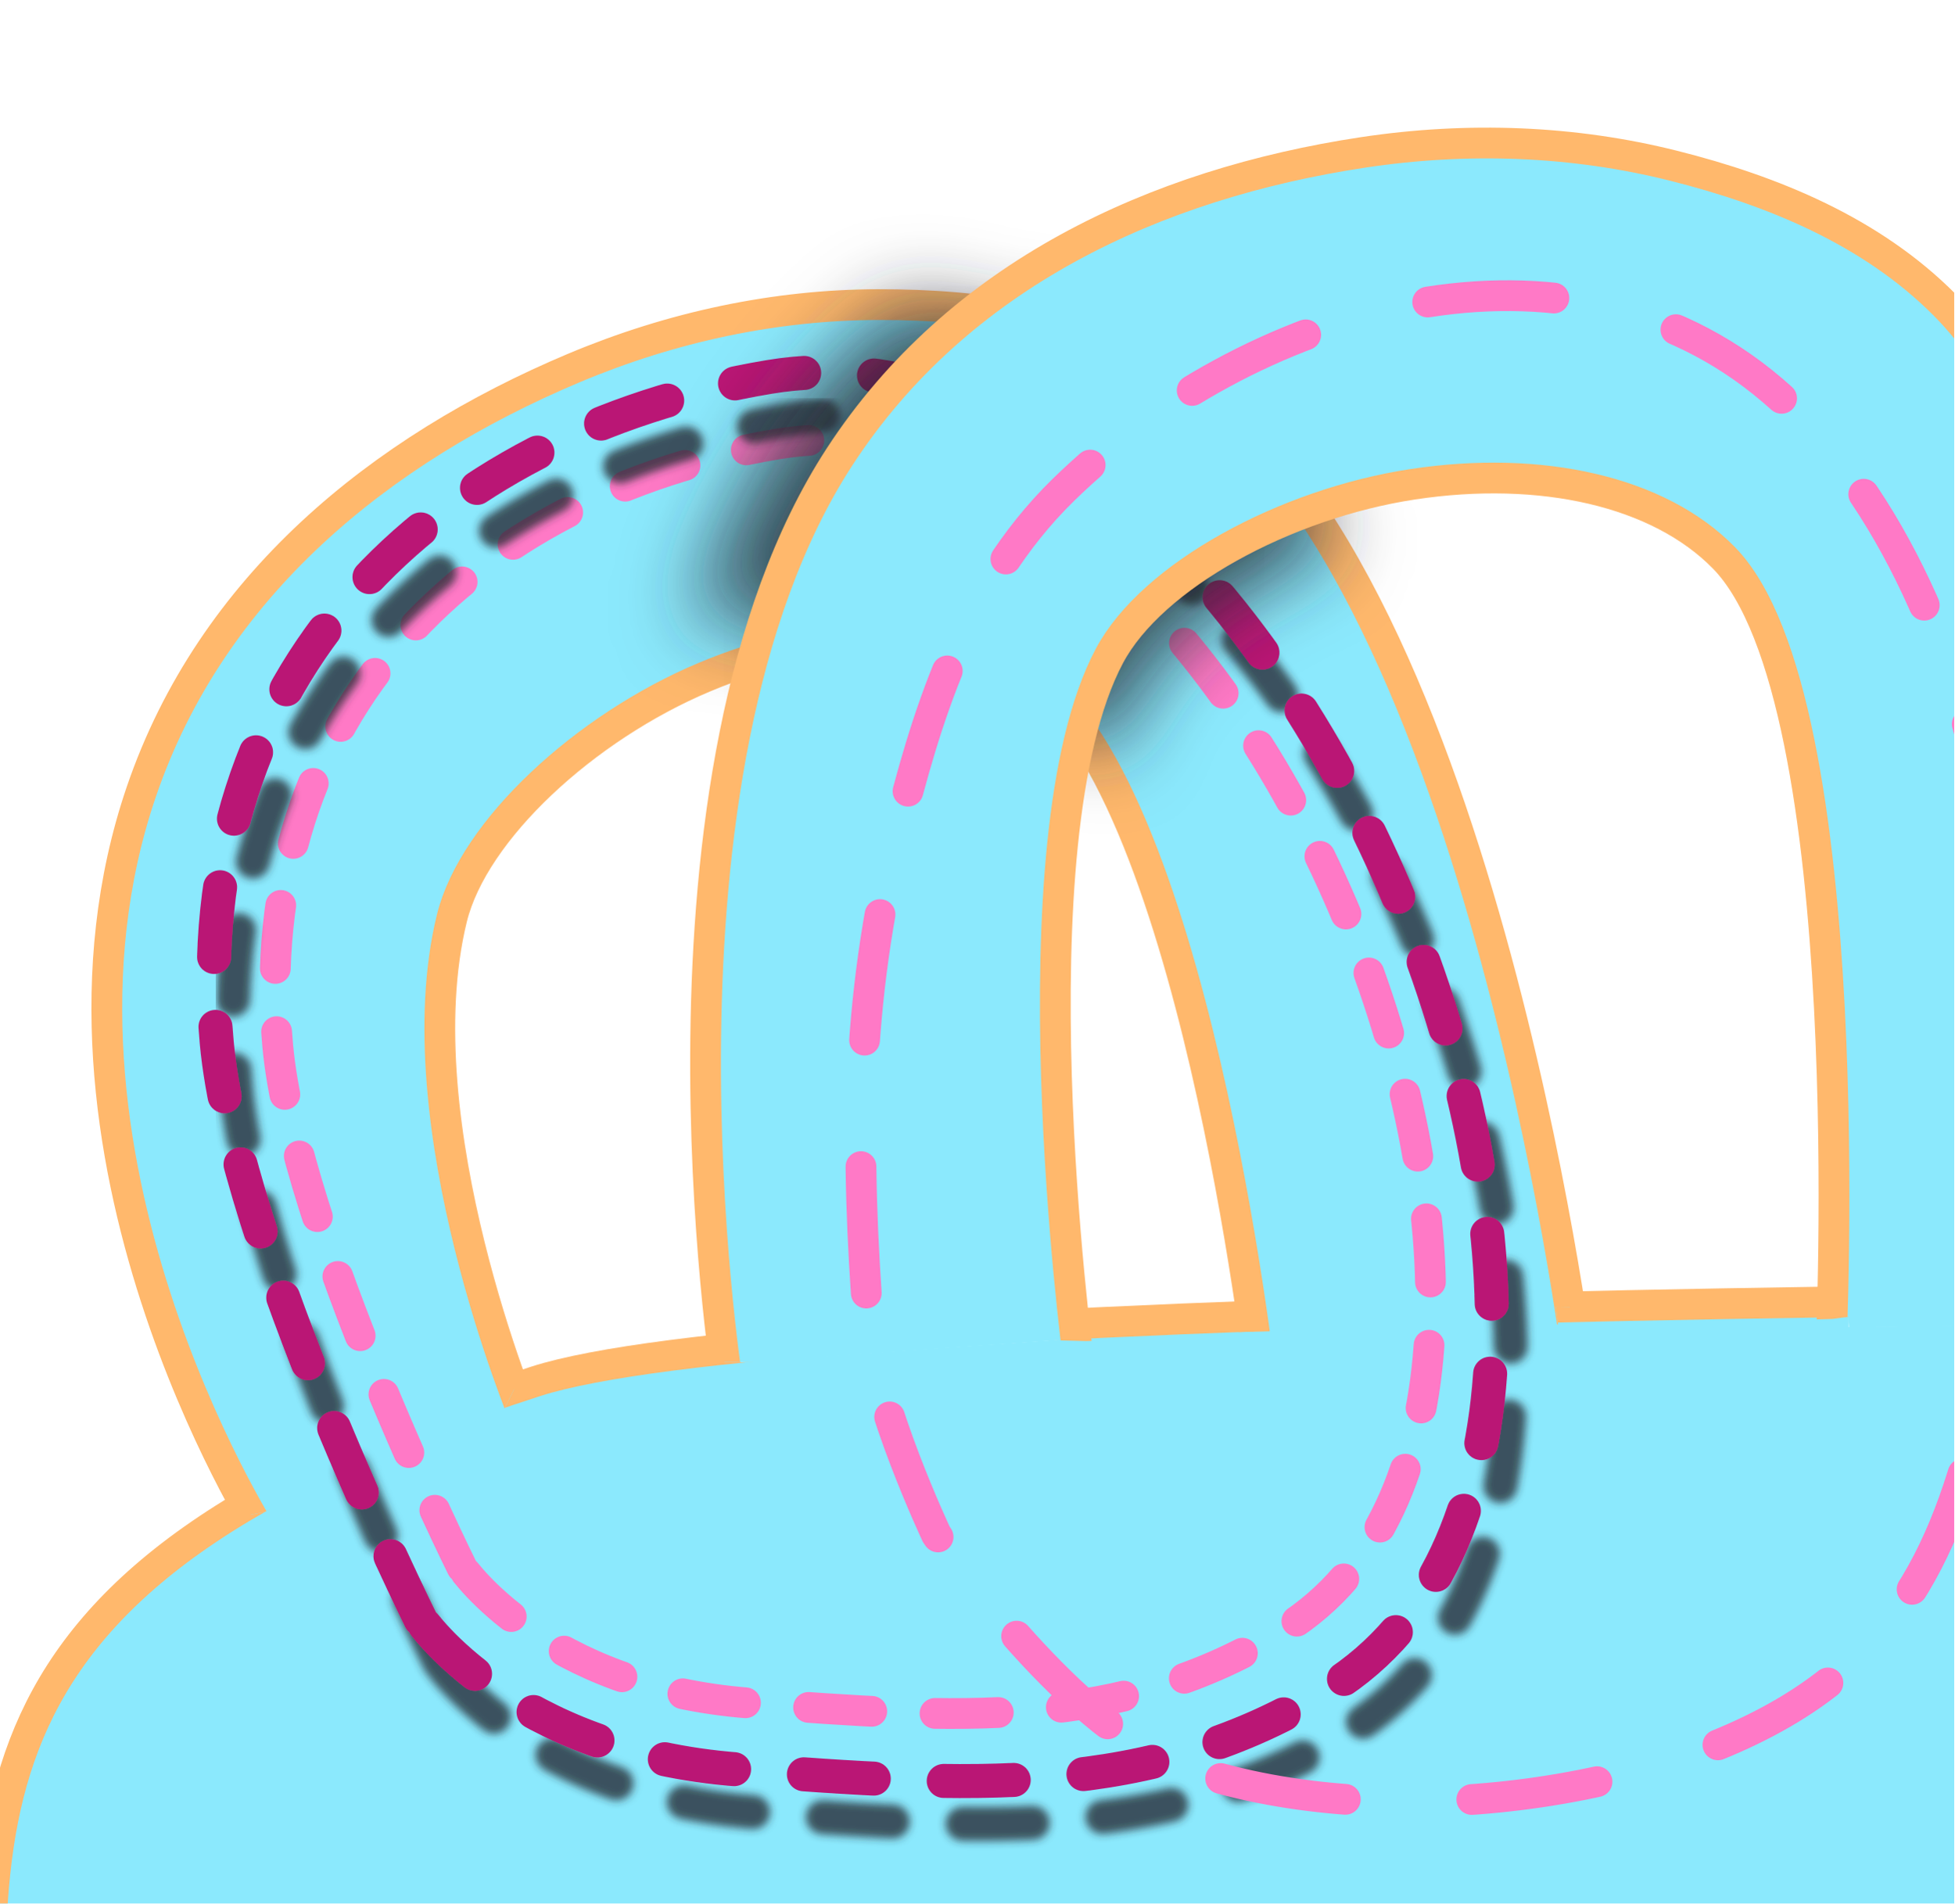
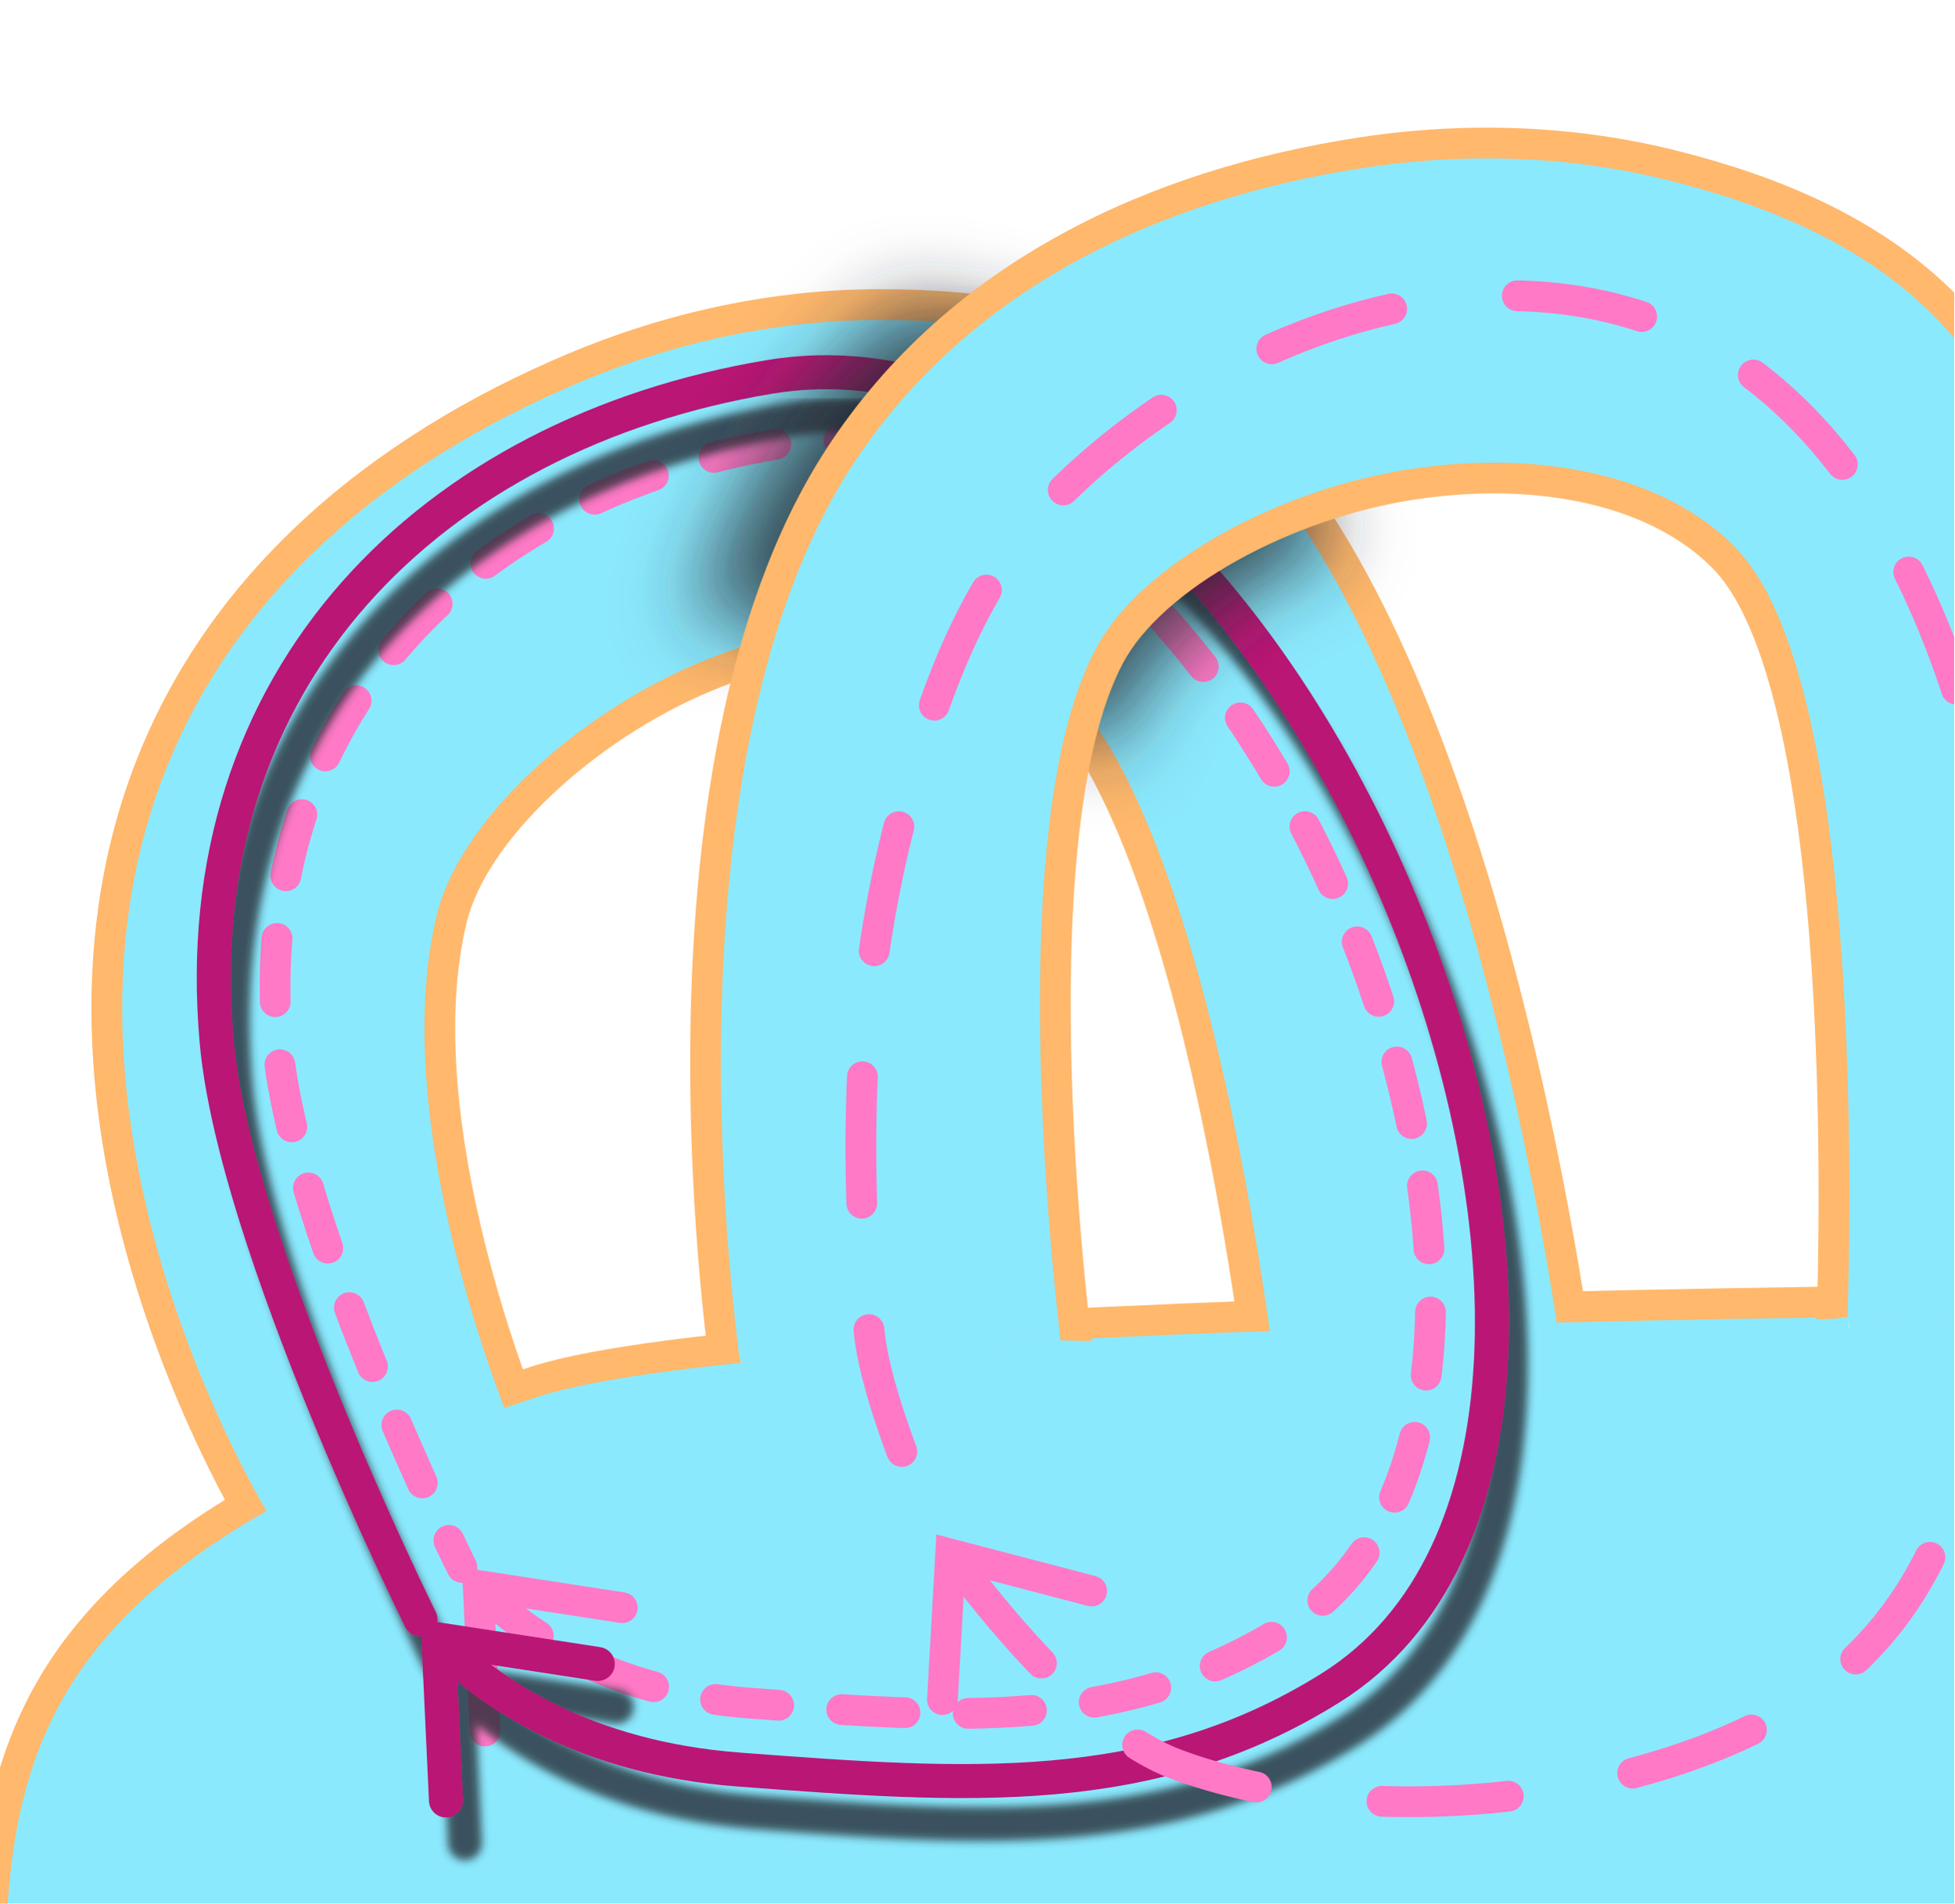
<svg xmlns="http://www.w3.org/2000/svg" xmlns:ns1="http://vectornator.io" height="100%" stroke-miterlimit="10" style="fill-rule:nonzero;clip-rule:evenodd;stroke-linecap:round;stroke-linejoin:round;" version="1.1" viewBox="0 0 580 565" width="100%" xml:space="preserve">
  <defs>
-     <filter color-interpolation-filters="sRGB" filterUnits="userSpaceOnUse" height="444.019" id="Filter" width="398.09" x="58.391" y="105.428">
+     <filter color-interpolation-filters="sRGB" filterUnits="userSpaceOnUse" height="452.736" id="Filter" width="398.09" x="58.391" y="105.428">
      <feDropShadow dx="5.633" dy="12.731" flood-color="#282a36" flood-opacity="0.791" in="SourceGraphic" result="Shadow" stdDeviation="1.199" />
    </filter>
    <filter color-interpolation-filters="sRGB" filterUnits="userSpaceOnUse" height="195.314" id="Filter_2" width="384.316" x="1126.08" y="76.776">
      <feDropShadow dx="-2.538" dy="-20.844" flood-color="#282a36" flood-opacity="0.9" in="SourceGraphic" result="Shadow" stdDeviation="12.493" />
    </filter>
    <filter color-interpolation-filters="sRGB" filterUnits="userSpaceOnUse" height="195.314" id="Filter_3" width="384.316" x="1130.86" y="113.807">
      <feDropShadow dx="-5.497" dy="20.265" flood-color="#282a36" flood-opacity="0.9" in="SourceGraphic" result="Shadow" stdDeviation="12.493" />
    </filter>
    <filter color-interpolation-filters="sRGB" filterUnits="userSpaceOnUse" height="181.135" id="Filter_4" width="219.993" x="176.094" y="60.453">
      <feDropShadow dx="-20.882" dy="-2.198" flood-color="#282a36" flood-opacity="0.791" in="SourceGraphic" result="Shadow" stdDeviation="11.689" />
    </filter>
    <filter color-interpolation-filters="sRGB" filterUnits="userSpaceOnUse" height="180.331" id="Filter_5" width="219.189" x="206.055" y="73.94">
      <feDropShadow dx="8.676" dy="10.887" flood-color="#282a36" flood-opacity="0.791" in="SourceGraphic" result="Shadow" stdDeviation="11.528" />
    </filter>
  </defs>
  <clipPath id="ArtboardFrame">
    <rect height="565" width="580" x="0" y="0" />
  </clipPath>
-   <g clip-path="url(#ArtboardFrame)" id="Layer-1" ns1:layerName="Layer 1" visibility="hidden">
-     <path d="M-114.77-178.661L1050.74-178.661L1050.74 1018.72L-114.77 1018.72L-114.77-178.661Z" fill="#282a36" fill-rule="nonzero" opacity="1" stroke="none" />
-     <path d="M405.041 379.328C409.131 395.687 476.077 474.141 494.954 436.388" fill="none" opacity="1" stroke="#44475a" stroke-linecap="round" stroke-linejoin="round" stroke-width="4.861" />
-     <path d="M145.679 382.21C146.448 381.826 147.216 381.442 147.985 381.057" fill="none" opacity="1" stroke="#44475a" stroke-linecap="round" stroke-linejoin="round" stroke-width="4.861" />
-     <path d="M148.561 374.717C132.449 423.053 178.865 421.833 202.163 435.812" fill="none" opacity="1" stroke="#44475a" stroke-linecap="round" stroke-linejoin="round" stroke-width="4.861" />
-   </g>
  <g clip-path="url(#ArtboardFrame)" id="Layer-2" ns1:layerName="Layer 2">
    <clipPath id="ClipPath">
      <path d="M-17.84 627.147C-35.638 516.46 63.222 418.636 63.222 418.636L78.786 448.447L149.458 417.915L139.456 391.439L215.963 374.19L219.803 404.343L314.692 397.653L309.731 357.65C309.731 357.65 352.282 354.559 366.931 353.943C369.913 353.817 377.6 394.954 377.6 394.954L462.183 392.856C462.183 392.856 455.082 350.453 459.572 350.299C486.989 349.361 549.089 341.949 549.089 341.949L548.648 393.91L623.981 392.879L626.941 340.265C626.941 340.265 656.237 338.607 668.189 338.47C674.45 338.398 673.273 391.322 673.273 391.322L740.501 391.499C740.501 391.499 738.064 321.988 745.48 321.889C791.822 321.268 978.831 304.782 978.831 304.782L907.881 391.771L979.565 392.403L1070.91 324.304C1070.91 324.304 1110.59 324.912 1146.96 328.401C1153.69 329.048 1139.55 394.261 1139.55 394.261L1205.45 395.512L1225.21 327.284L1648.76 359.158L1636.8 408.84L1704.02 414.016C1704.02 414.016 1721.54 363.292 1722.41 363.58C1905.98 424.451 1885.33 524.876 1885.33 627.147C1885.33 729.856 1918 800.515 1733.08 861.384C1674.99 880.502 278.866 908.323 134.413 861.384C-52.869 800.527-0.042 737.834-17.84 627.147Z" />
    </clipPath>
    <g clip-path="url(#ClipPath)">
      <path d="M-2.315 641.841C-2.315 542.665-22.757 468.59 159.014 410.018C300.489 364.43 1664.13 391.37 1721.23 410.018C1900.62 468.596 1870.02 537.013 1870.02 635.433C1870.02 734.274 1901.95 802.273 1721.23 860.849C1664.47 879.248 300.174 906.021 159.014 860.849C-23.999 802.284-2.315 741.409-2.315 641.841Z" fill="#8be9fd" fill-rule="nonzero" opacity="1" stroke="#ffb86c" stroke-linecap="round" stroke-linejoin="round" stroke-width="9.131" />
    </g>
-   </g>
-   <g id="Twist" ns1:layerName="Twist" visibility="hidden">
-     <path d="M280.436 445.075C308.805 435.319 331.996 379.756 360.366 370" fill="none" opacity="1" stroke="#8be9fd" stroke-linecap="round" stroke-linejoin="round" stroke-width="10.483" />
-     <path d="M310.944 410.79C309.597 406.873 312.739 402.241 317.962 400.445C323.184 398.649 328.51 400.368 329.857 404.285C331.204 408.202 328.062 412.834 322.84 414.63C317.617 416.426 312.291 414.707 310.944 410.79Z" fill="#282a36" fill-rule="nonzero" opacity="1" stroke="none" />
-     <path d="M375 412.554C346.631 422.31 294.171 392.765 265.801 402.521" fill="none" opacity="1" stroke="#8be9fd" stroke-linecap="round" stroke-linejoin="round" stroke-width="10.483" />
  </g>
  <g clip-path="url(#ArtboardFrame)" id="Layer-4" ns1:layerName="Layer 4">
    <clipPath id="ClipPath_2">
      <path d="M4.027-126.512L1830.26-126.512L1798.2 424.196L1385.48 390.685C1385.48 390.685 1292.51 395.334 1035.13 395.085C858.062 394.914 461.765 387.884 461.765 387.884L462.416 393.12C462.416 393.12 365.133 395.45 365.133 395.45L157.067 403.269L149.813 417.959L78.464 448.805L11.412 461.661L4.027-126.512Z" />
    </clipPath>
    <g clip-path="url(#ClipPath_2)">
      <path d="M260.669 90.409C230.243 90.466 199.489 96.949 170.268 109.252C112.892 133.411 62.785 173.942 41.946 234.992C5.577 341.536 77.694 455.127 77.694 455.127L155.937 421.301C155.937 421.301 119.139 333.611 134.108 272.561C140.523 246.396 173.635 215.908 208.894 201.062C244.373 186.124 280.178 185.119 303.815 199.595C353.947 230.296 374.135 409.625 374.135 409.625L468.443 405.189C468.443 405.189 438.478 164.55 348.899 110.72C322.439 94.82 291.078 90.352 260.669 90.409Z" fill="#8be9fd" fill-rule="nonzero" opacity="1" stroke="#ffb86c" stroke-linecap="butt" stroke-linejoin="round" stroke-width="9.131" />
    </g>
  </g>
  <g clip-path="url(#ArtboardFrame)" id="Layer-8" ns1:layerName="Layer 8">
    <path d="M1148.43-24.173C1092.63-32.079 1027.43-121.983 971.637-129.89L971.639-129.906C915.842-137.812 869.173-72.778 775.267-67.129C733.368-64.609 742.641 295.863 745.082 372.386C745.372 381.477 744.188 391.459 744.188 391.459L673.331 391.808C673.331 391.808 671.951-189.23 784.659-151.66C852.299-129.114 785.056-151.66 785.056-151.66C831.276-145.111 883.948-82.297 932.383-56.433C942.419-51.074 952.273-47.301 961.85-45.944L961.848-45.927C1017.64-38.021 1083.82-117.413 1158.95-108.021C1317.39-88.216 1222.9 329.769 1208.81 395.516L1136.99 394.244C1136.99 394.244 1224.58 13.926 1149.44-23.643" fill="#8be9fd" fill-rule="nonzero" opacity="1" stroke="none" />
    <clipPath id="ClipPath_3">
      <path d="M880.655-82.858C880.655-133.08 920.085-173.793 968.725-173.793C1017.36-173.793 1056.79-133.08 1056.79-82.858C1056.79-32.636 1017.36 8.076 968.725 8.076C920.085 8.076 880.655-32.636 880.655-82.858Z" />
    </clipPath>
    <g clip-path="url(#ClipPath_3)">
      <path d="M1148.43-24.173C1092.63-32.079 1027.43-121.983 971.637-129.89L971.639-129.906C892.739-136.816 865.074-68.167 775.267-67.129C728.308-66.587 775.267 120.717 775.267 120.717L700.128 120.717C700.128 120.717 671.951-189.23 784.659-151.66C852.299-129.114 785.056-151.66 785.056-151.66C831.276-145.111 883.948-82.297 932.383-56.433C942.419-51.074 952.273-47.301 961.85-45.944L961.848-45.927C1017.64-38.021 1083.82-117.413 1158.95-108.021C1317.39-88.216 1255.52 62.028 1241.43 127.774L1165.22 125.235C1165.22 125.235 1224.58 13.926 1149.44-23.643" fill="#ff5555" fill-rule="nonzero" opacity="1" stroke="none" />
    </g>
  </g>
  <g clip-path="url(#ArtboardFrame)" id="Layer-5" ns1:layerName="Layer 5">
-     <path d="M137.101 465.252C137.101 465.252 87.382 364.936 82.427 310.43C73.487 212.095 140.522 146.827 230.753 131.789C370.507 108.496 492.549 414.092 381.244 483.657C332.918 513.861 283.544 510.131 222.508 505.529C161.472 500.928 137.101 465.252 137.101 465.252Z" fill="none" opacity="1" stroke="#ff79c6" stroke-dasharray="18.785" stroke-linecap="round" stroke-linejoin="round" stroke-width="9.131" />
-     <path d="M124.798 480.7C124.798 480.7 69.806 369.746 64.325 309.46C54.438 200.698 128.582 128.508 228.38 111.875C382.954 86.113 517.938 424.115 394.831 501.057C341.38 534.464 286.77 530.338 219.262 525.249C151.754 520.159 124.798 480.7 124.798 480.7Z" fill="none" filter="url(#Filter)" stroke="#ba1775" stroke-dasharray="20.777" stroke-linecap="round" stroke-linejoin="round" stroke-width="10.099" ns1:shadowAngle="1.15425" ns1:shadowColor="#282a36" ns1:shadowOffset="13.9212" ns1:shadowOpacity="0.79054" ns1:shadowRadius="2.39726" />
+     <g opacity="1">
+       <path d="M144.976 474.01C156.428 484.884 180.982 502.399 222.508 505.529C283.544 510.131 332.918 513.861 381.244 483.657C492.549 414.092 370.507 108.496 230.753 131.789C140.522 146.827 73.487 212.095 82.427 310.43C87.382 364.936 137.101 465.252 137.101 465.252" fill="none" stroke="#ff79c6" stroke-dasharray="18.785" stroke-linecap="round" stroke-linejoin="round" stroke-width="9.131" />
+       <g fill="#ff79c6" stroke="none">
+         <path d="M185.372 472.684L142.618 466.103L137.103 465.254L137.363 470.828L139.378 514.038C139.495 516.556 141.632 518.503 144.151 518.386C146.67 518.268 148.616 516.131 148.499 513.612L146.484 470.402L141.229 475.127L183.982 481.709C186.474 482.092 188.806 480.383 189.189 477.891C189.573 475.399 187.864 473.068 185.372 472.684Z" fill="#ff79c6" />
+       </g>
+     </g>
+     <g filter="url(#Filter)" ns1:shadowAngle="1.15425" ns1:shadowColor="#282a36" ns1:shadowOffset="13.9212" ns1:shadowOpacity="0.79054" ns1:shadowRadius="2.39726">
+       <path d="M133.508 490.387C146.174 502.415 173.332 521.786 219.262 525.249C286.77 530.338 341.38 534.464 394.831 501.057C517.938 424.115 382.954 86.113 228.38 111.875C128.582 128.508 54.438 200.698 64.325 309.46C69.806 369.746 124.798 480.7 124.798 480.7" fill="none" stroke="#ba1775" stroke-linecap="round" stroke-linejoin="round" stroke-width="10.099" />
+       <g fill="#ba1775" stroke="none">
+         <path d="M178.187 488.921L130.9 481.641L124.8 480.702L125.088 486.867L127.316 534.659C127.446 537.445 129.809 539.598 132.595 539.468C135.381 539.338 137.534 536.975 137.404 534.189L135.176 486.397L129.363 491.623L176.651 498.902C179.407 499.326 181.985 497.436 182.41 494.68C182.834 491.923 180.943 489.345 178.187 488.921Z" fill="#ba1775" />
+       </g>
+     </g>
    <path d="M734.585 423.782C713.033 304.216 687.996 44.161 746.909-63.127C759.981-86.933 809.599-98.718 871.36-101.216C928.828-103.54 999.385-91.062 1058.22-79.505C1119.05-67.557 1158.75-62.291 1187.09-34.129C1256.66 34.993 1218.72 473.878 1046.65 522.627C984.151 540.333 762.517 578.738 734.585 423.782Z" fill="none" opacity="1" stroke="#ff79c6" stroke-dasharray="18.785" stroke-linecap="round" stroke-linejoin="round" stroke-width="9.131" />
  </g>
  <g clip-path="url(#ArtboardFrame)" id="Layer-7" ns1:layerName="Layer 7">
    <path d="M775.267-67.698C828.019-65.575 915.842-137.812 971.639-129.906" fill="none" opacity="1" stroke="#ffb86c" stroke-linecap="round" stroke-linejoin="round" stroke-width="9.131" />
    <path d="M854.098-101.455C855.19-109.159 864.402-114.224 874.674-112.769C884.946-111.313 892.388-103.888 891.296-96.184C890.204-88.48 880.993-83.415 870.721-84.87C860.449-86.326 853.007-93.751 854.098-101.455Z" fill="#282a36" fill-rule="nonzero" opacity="1" stroke="none" />
    <path d="M961.85-45.944C906.053-53.85 840.853-143.754 785.056-151.66" fill="none" opacity="1" stroke="#ffb86c" stroke-linecap="round" stroke-linejoin="round" stroke-width="9.131" />
    <path d="M961.848-45.927C1017.64-38.021 1102.42-116.041 1158.22-108.135" fill="none" opacity="1" stroke="#ffb86c" stroke-linecap="round" stroke-linejoin="round" stroke-width="9.131" />
    <path d="M1040.68-79.684C1041.77-87.388 1050.98-92.453 1061.25-90.998C1071.53-89.542 1078.97-82.117 1077.88-74.413C1076.79-66.709 1067.57-61.644 1057.3-63.099C1047.03-64.555 1039.59-71.98 1040.68-79.684Z" fill="#282a36" fill-rule="nonzero" opacity="1" stroke="none" />
    <path d="M1148.43-24.173C1092.63-32.079 1027.43-121.983 971.637-129.89" fill="none" opacity="1" stroke="#ffb86c" stroke-linecap="round" stroke-linejoin="round" stroke-width="9.131" />
    <clipPath id="ClipPath_4">
      <path d="M1.933-218.722L1830.26-126.512L1798.13 417.263L1381.61 395.293C1381.61 395.293 1292.03 389.74 1034.07 389.495C949.74 389.415 849.739 387.292 750.612 386.384C717.594 386.082 685.605 386.72 653.9 386.45C489.615 385.049 352.63 383.193 352.63 383.193L161.767 393.055L7.309 454.256L1.933-218.722Z" />
    </clipPath>
    <g clip-path="url(#ClipPath_4)">
      <path d="M785.835-151.701C675.078-174.965 668.595 391.779 668.595 391.779L744.837 391.117C744.837 391.117 729.863-72.427 776.592-67.755" fill="none" opacity="1" stroke="#ffb86c" stroke-linecap="butt" stroke-linejoin="round" stroke-width="9.131" />
      <path d="M1149.51-23.609C1224.65 13.961 1133.75 398.245 1133.75 398.245L1210.17 398.353C1224.26 332.606 1318.89-87.999 1160.45-107.804" fill="none" opacity="1" stroke="#ffb86c" stroke-linecap="round" stroke-linejoin="round" stroke-width="9.131" />
    </g>
  </g>
  <g clip-path="url(#ArtboardFrame)" id="Layer-9" ns1:layerName="Layer 9">
    <path d="M1230.36 128.859C1213.66 129.095 1195.12 134.875 1175.7 143.886C1171.65 167.898 1168.42 191.302 1163.26 235.755C1162.19 244.956 1161.77 248.306 1161.2 253.072C1160.92 255.451 1160.3 258.751 1159.85 261.701C1194.92 237.713 1226.36 218.863 1241.92 217.029C1242.02 215.268 1242.15 213.505 1242.57 211.335C1242.74 210.427 1242.94 209.481 1243.15 208.517C1243.37 207.539 1243.86 205.517 1244.09 204.584C1244.32 202.457 1244.4 200.492 1244.39 195.896C1244.38 193.541 1244.36 192.458 1244.39 191.083C1244.44 188.384 1244.58 186.061 1244.86 183.745C1244.96 182.839 1245.12 180.656 1245.27 177.405C1245.39 174.821 1245.99 157.674 1246.09 154.981C1246.43 145.741 1246.76 139.277 1247.09 134.142C1247.17 132.772 1247.29 131.983 1247.38 130.855C1241.93 129.573 1236.31 128.774 1230.36 128.859ZM1479.55 171.77C1479.55 171.87 1479.55 171.843 1479.55 172.005C1479.55 172.496 1479.54 175.981 1479.55 177.64C1480.11 177.635 1480.69 177.624 1481.19 177.64C1482.32 175.15 1481.5 173.455 1479.55 171.77Z" fill="#8be9fd" fill-rule="nonzero" filter="url(#Filter_2)" stroke="none" ns1:shadowAngle="4.59123" ns1:shadowColor="#282a36" ns1:shadowOffset="20.9976" ns1:shadowOpacity="0.9" ns1:shadowRadius="24.9862" />
    <path d="M1238.09 124.781C1221.4 125.017 1202.86 130.797 1183.44 139.808C1179.38 163.819 1176.16 187.224 1171 231.677C1169.93 240.878 1169.5 244.228 1168.94 248.994C1168.66 251.373 1168.03 254.673 1167.59 257.623C1202.65 233.635 1234.1 214.784 1249.66 212.951C1249.75 211.19 1249.89 209.427 1250.3 207.257C1250.48 206.348 1250.68 205.403 1250.89 204.439C1251.11 203.461 1251.6 201.439 1251.83 200.506C1252.06 198.379 1252.14 196.413 1252.12 191.818C1252.12 189.463 1252.1 188.38 1252.12 187.005C1252.17 184.306 1252.32 181.982 1252.59 179.667C1252.7 178.761 1252.85 176.578 1253 173.327C1253.12 170.743 1253.72 153.596 1253.83 150.903C1254.17 141.663 1254.5 135.199 1254.82 130.064C1254.91 128.693 1255.03 127.905 1255.12 126.776C1249.66 125.495 1244.04 124.696 1238.09 124.781ZM1487.28 167.692C1487.28 167.792 1487.28 167.765 1487.28 167.927C1487.28 168.418 1487.28 171.902 1487.28 173.562C1487.84 173.557 1488.42 173.546 1488.93 173.562C1490.06 171.071 1489.24 169.376 1487.28 167.692Z" fill="#8be9fd" fill-rule="nonzero" filter="url(#Filter_3)" stroke="none" ns1:shadowAngle="1.83566" ns1:shadowColor="#282a36" ns1:shadowOffset="20.9976" ns1:shadowOpacity="0.9" ns1:shadowRadius="24.9862" />
    <path d="M1616.62 259.637C1560.83 251.731 1495.63 161.827 1439.83 153.92L1439.83 153.904C1384.04 145.998 1337.37 211.032 1243.46 216.681C1201.42 219.209 1030.15 358.702 995.277 387.446C991.266 390.751 989.059 392.592 989.059 392.592L902.547 391.645C902.547 391.645 1140.15 94.58 1252.85 132.15C1320.49 154.696 1253.25 132.15 1253.25 132.15C1299.47 138.699 1352.14 201.513 1400.58 227.377C1410.61 232.736 1420.47 236.509 1430.04 237.866L1430.04 237.883C1485.84 245.789 1552.01 166.397 1627.15 175.789C1785.59 195.594 1720.29 348.396 1706.2 414.142L1633.11 408.631C1633.11 408.631 1692.77 297.736 1617.64 260.167" fill="#8be9fd" fill-rule="nonzero" opacity="1" stroke="none" />
    <clipPath id="ClipPath_5">
      <path d="M1348.85 200.952C1348.85 150.73 1388.28 110.017 1436.92 110.017C1485.56 110.017 1524.99 150.73 1524.99 200.952C1524.99 251.174 1485.56 291.886 1436.92 291.886C1388.28 291.886 1348.85 251.174 1348.85 200.952Z" />
    </clipPath>
    <g clip-path="url(#ClipPath_5)">
      <path d="M1616.62 259.637C1560.83 251.731 1495.63 161.827 1439.83 153.92L1439.83 153.904C1360.93 146.994 1333.27 215.643 1243.46 216.681C1196.5 217.223 1243.46 404.527 1243.46 404.527L1168.32 404.527C1168.32 404.527 1140.15 94.58 1252.85 132.15C1320.49 154.696 1253.25 132.15 1253.25 132.15C1299.47 138.699 1352.14 201.513 1400.58 227.377C1410.61 232.736 1420.47 236.509 1430.04 237.866L1430.04 237.883C1485.84 245.789 1552.01 166.397 1627.15 175.789C1785.59 195.594 1723.72 345.838 1709.63 411.584L1633.41 409.045C1633.41 409.045 1692.77 297.736 1617.64 260.167" fill="#ff5555" fill-rule="nonzero" opacity="1" stroke="none" />
    </g>
  </g>
  <g clip-path="url(#ArtboardFrame)" id="Layer-3" ns1:layerName="Layer 3">
    <clipPath id="ClipPath_6">
      <path d="M-0.097-126.495L7.299 454.244L214.635 404.23L222.794 404.347L313.371 397.831L322.353 398.066L543.894 391.492L548.59 390.846L548.767 394.016L624.61 393.135L624.375 391.433C710.184 390.75 803.02 389.903 891.41 389.261C891.363 384.018 891.183 379.418 891.41 372.413C891.561 367.794 891.848 364.225 892.526 356.212C892.545 355.986 892.87 351.523 892.995 349.872C893.161 347.683 893.826 343.565 894.58 340.48C895.277 337.627 896.026 335.37 897.398 333.259C901.761 326.547 911.33 324.555 917.533 331.792C917.966 332.297 918.307 332.901 918.707 333.435C918.772 332.874 918.752 332.81 918.824 332.203C918.935 331.258 919.078 330.017 919.118 329.678C919.316 327.984 919.938 323.819 919.939 323.808C920.324 321.245 920.434 320.072 920.585 318.76C920.586 318.101 920.584 316.489 920.585 316.412C920.555 316.243 920.584 316.206 920.937 313.888C921.141 313.023 921.152 313.042 922.288 310.659L922.816 309.896L924.049 308.37L927.395 306.139L932.795 305.141L937.726 306.609L939.487 307.841L957.157 307.841C957.21 305.019 957.265 301.755 957.274 300.914C957.306 298.032 957.366 295.729 957.567 290.7C957.608 289.684 957.996 280.772 958.037 280.016C958.052 279.752 958.065 279.097 958.096 278.784C958.105 278.447 958.106 278.485 958.624 276.377C958.942 275.167 958.973 275.125 962.029 271.27L962.792 270.683L963.731 270.037L964.847 269.45L966.197 268.981L967.723 268.628L969.425 268.452L971.069 268.57L972.654 268.922L974.121 269.391L975.354 270.037L976.352 270.683L976.822 271.035C977.778 271.918 977.95 272.203 978.289 272.62C978.458 271.365 978.521 269.882 978.7 268.628C978.807 267.882 979.695 260.812 979.757 260.351C979.903 259.263 979.93 259.141 980.05 258.59C980.068 258.23 980.109 258.201 981.342 255.303C981.831 254.472 981.777 254.457 983.22 252.779L984.218 251.957L985.568 251.018L987.447 250.196L989.854 249.609L992.671 249.609L995.372 250.255L997.602 251.37L999.246 252.661L1000.3 253.894L1001.07 254.892L1001.24 255.186C1001.62 253.607 1001.65 253.15 1002.12 251.194C1002.27 250.594 1002.45 249.934 1002.53 249.609C1002.55 249.412 1002.59 248.454 1002.59 248.376C1002.74 245.934 1002.91 244.646 1003.47 242.741C1004.61 238.89 1007.02 235.564 1010.99 233.583C1012.63 232.759 1014.38 232.179 1016.56 232.174C1019.2 232.169 1021.57 233.357 1023.67 234.992C1024.65 231.622 1025.37 228.283 1026.48 224.895C1026.54 224.714 1026.83 223.17 1026.84 223.134C1027.19 221.122 1027.41 220.139 1027.83 218.732C1028.56 216.357 1029.59 214.207 1031.18 212.216C1033.43 209.404 1036.38 207.391 1041.22 207.696C1044.23 207.885 1046.39 208.955 1048.09 210.455C1049.67 209.579 1051.43 208.955 1053.66 208.987C1054.79 209.003 1055.71 209.446 1056.72 209.75C1057.14 208.39 1057.09 207.983 1057.6 206.404C1057.88 205.528 1060.77 197.448 1061.12 196.483C1061.29 196.007 1061.83 194.58 1061.94 194.312C1062.03 194.106 1062.02 194.091 1062.29 193.548C1062.51 193.126 1062.54 193.111 1063.64 191.553L1064.93 190.202L1072.86 187.385L1076.09 189.087C1076.61 187.455 1077.02 186.23 1077.61 184.391C1077.61 184.39 1077.61 184.288 1077.61 184.273C1077.64 184.061 1077.79 182.661 1077.79 182.63C1078.09 179.524 1078.25 178.306 1078.9 176.349C1081.32 169.156 1089.27 164.269 1097.51 169.422C1098.13 169.808 1098.31 170.3 1098.8 170.713C1099.06 170.142 1099.21 169.575 1099.69 168.894C1100.95 167.03 1100.92 167.028 1105.79 164.432C1109.52 163.732 1109.53 163.745 1113.42 164.784C1113.94 165.064 1113.82 165.17 1114.18 165.371C1115.64 160.088 1119.65 156.018 1125.69 155.333C1126.1 153.565 1126.37 151.673 1126.81 149.933C1126.88 149.652 1126.86 149.654 1126.98 149.228C1126.98 148.843 1127.03 148.83 1129.15 145.178C1131.23 142.262 1131.84 142.118 1141.07 141.656C1142.9 139.034 1145.67 137.225 1148.82 136.784C1150.3 136.576 1151.86 136.668 1153.4 137.077C1153.41 137.082 1153.44 137.072 1153.46 137.077C1154.01 133.784 1154.43 130.382 1155.04 127.039C1156.18 120.79 1162.18 116.628 1168.43 117.764C1174.67 118.9 1178.84 124.899 1177.7 131.148C1172.43 160.11 1169.3 183.703 1163.26 235.755C1162.19 244.956 1161.77 248.306 1161.2 253.072C1160.56 258.527 1159.44 266.167 1158.09 272.855C1157.11 277.731 1156.09 281.885 1154.92 285.182C1154.13 287.429 1153.23 289.303 1152.16 290.994C1150.04 294.376 1147.25 296.929 1142.77 297.745C1139.92 298.264 1137.37 297.75 1135.08 296.747C1135.14 300.211 1134.23 303.638 1131.74 306.55C1128.18 310.694 1122.36 311.782 1117.47 309.368C1116.38 311.643 1114.99 313.843 1112.95 315.883C1109.63 319.21 1104.78 320.707 1099.86 319.053C1098.91 318.734 1098.23 318.221 1097.45 317.762C1097.27 320.606 1097.15 323.403 1096.46 325.804C1094.85 331.361 1091.6 335.894 1086.3 338.542C1085.65 338.866 1085.06 338.79 1084.42 339.012C1082.95 345.012 1081.23 349.945 1078.32 353.218C1073.52 358.614 1065.95 359.218 1060.41 354.979C1060.39 354.962 1060.38 354.938 1060.35 354.92C1060.07 355.983 1059.91 357.158 1059.59 358.208C1059.58 358.266 1059.49 358.808 1059.47 358.912C1059.38 359.605 1059.36 360.085 1059.24 360.673C1059.04 361.69 1058.76 362.656 1058.36 363.667C1056.87 367.389 1053.91 370.445 1049.49 371.65C1049.43 371.667 1049.38 371.635 1049.32 371.65C1049.18 375.964 1048.88 379.361 1047.91 382.628C1047.27 384.793 1046.12 386.629 1044.97 388.439C1292.63 388.515 1384.45 384.154 1384.45 384.154L1798.12 417.262L1821.13 27.833L1830.29-126.495L-0.097-126.495Z" />
    </clipPath>
    <g clip-path="url(#ClipPath_6)">
      <path d="M289.538 91.876C274.128 103.876 260.41 118.315 249.151 135.609C239.282 150.769 231.934 168.273 226.199 186.739C233.339 186.611 240.675 186.442 245.394 186.622C252.077 186.876 257.238 187.512 263.24 188.617C275.382 190.853 286.926 195.118 299.87 202.295C300.88 202.855 302.106 203.329 304.977 204.35C305.321 204.472 305.327 204.517 305.681 204.643C313.406 207.396 318.09 209.963 321.824 214.564C323.871 207.175 326.278 200.311 329.28 194.664C338.375 177.554 361.458 161.75 387.747 152.046C385.93 148.111 385.4 147.205 383.227 142.478C382.482 140.857 382.445 140.869 381.701 139.249C374.647 123.91 369.827 113.788 364.97 103.676C353.07 101.447 339.513 99.978 324.701 99.273C318.974 99 314.875 97.973 306.327 95.281C305.277 94.951 304.868 94.802 304.331 94.635C300.635 93.488 298.302 92.914 296.113 92.581C294.628 92.355 292.878 92.144 289.597 91.876C289.584 91.886 289.551 91.867 289.538 91.876Z" fill="#8be9fd" fill-rule="nonzero" filter="url(#Filter_4)" stroke="none" ns1:shadowAngle="3.24648" ns1:shadowColor="#282a36" ns1:shadowOffset="20.9976" ns1:shadowOpacity="0.79054" ns1:shadowRadius="23.3779" />
      <path d="M289.538 91.876C274.128 103.876 260.41 118.315 249.151 135.609C239.282 150.769 231.934 168.273 226.199 186.739C233.339 186.611 240.675 186.442 245.394 186.622C252.077 186.876 257.238 187.512 263.24 188.617C275.382 190.853 286.926 195.118 299.87 202.295C300.88 202.855 302.106 203.329 304.977 204.35C305.321 204.472 305.327 204.517 305.681 204.643C313.406 207.396 318.09 209.963 321.824 214.564C323.871 207.175 326.278 200.311 329.28 194.664C338.375 177.554 361.458 161.75 387.747 152.046C385.93 148.111 385.4 147.205 383.227 142.478C382.482 140.857 382.445 140.869 381.701 139.249C374.647 123.91 369.827 113.788 364.97 103.676C353.07 101.447 339.513 99.978 324.701 99.273C318.974 99 314.875 97.973 306.327 95.281C305.277 94.951 304.868 94.802 304.331 94.635C300.635 93.488 298.302 92.914 296.113 92.581C294.628 92.355 292.878 92.144 289.597 91.876C289.584 91.886 289.551 91.867 289.538 91.876Z" fill="#8be9fd" fill-rule="nonzero" filter="url(#Filter_5)" stroke="none" ns1:shadowAngle="0.897928" ns1:shadowColor="#282a36" ns1:shadowOffset="13.9212" ns1:shadowOpacity="0.79054" ns1:shadowRadius="23.0562" />
      <path d="M496.694 49.19C467.186 41.772 435.782 40.503 404.434 45.252C342.882 54.579 284.355 81.562 249.16 135.624C187.738 229.972 215.798 409.633 215.798 409.633L319.941 402.498C319.941 402.498 299.767 250.182 329.272 194.678C341.917 170.89 381.503 149.468 419.328 143.737C457.389 137.97 492.344 145.79 511.702 165.628C552.758 207.701 543.403 401.046 543.403 401.046L627.76 400.722C627.76 400.722 650.847 164.73 577.233 90.548C555.489 68.636 526.186 56.603 496.694 49.19Z" fill="#8be9fd" fill-rule="nonzero" opacity="1" stroke="#ffb86c" stroke-linecap="butt" stroke-linejoin="round" stroke-width="9.131" />
    </g>
  </g>
  <g clip-path="url(#ArtboardFrame)" id="Layer-10" ns1:layerName="Layer 10">
-     <path d="M277.907 455.476C277.907 455.476 259.565 416.492 257.819 393.795C253.9 342.838 253.842 297.108 266.481 246.552C274.194 215.699 285.688 174.604 315.594 145.415C370.477 91.849 461.599 64.203 523.074 113.383C590.089 166.995 610.274 297.04 592.591 394.41C583.308 445.522 571.477 481.717 533.473 505.902C487.577 535.108 404.086 544.308 348.863 523.599C316.051 511.295 277.907 455.476 277.907 455.476Z" fill="none" opacity="1" stroke="#ff79c6" stroke-dasharray="37.569" stroke-linecap="round" stroke-linejoin="round" stroke-width="9.129" />
+     <g opacity="1">
+       <path d="M284.838 464.996C297.319 481.484 324.555 514.484 348.863 523.599C404.086 544.308 487.577 535.108 533.473 505.902C571.477 481.717 583.308 445.522 592.591 394.41C610.274 297.04 590.089 166.995 523.074 113.383C461.599 64.203 370.477 91.849 315.594 145.415C285.688 174.604 274.194 215.699 266.481 246.552C253.842 297.108 253.9 342.838 257.819 393.795C259.565 416.492 277.907 455.476 277.907 455.476" fill="none" stroke="#ff79c6" stroke-dasharray="37.569" stroke-linecap="round" stroke-linejoin="round" stroke-width="9.129" />
+       <g fill="#ff79c6" stroke="none">
+         <path d="M325.15 467.833L283.307 456.89L277.909 455.478L277.594 461.048L275.153 504.23C275.011 506.747 276.936 508.903 279.453 509.045C281.97 509.188 284.126 507.262 284.268 504.746L286.709 461.564L280.997 465.722L322.84 476.666C325.279 477.303 327.773 475.843 328.411 473.404C329.049 470.965 327.589 468.471 325.15 467.833Z" fill="#ff79c6" />
+       </g>
+     </g>
    <path d="M980.107 346.053C1028.8 299.989 1072.31 252.107 1132.47 219.984C1172.84 198.435 1254.51 189.59 1339.49 184.913C1401.25 181.513 1468.98 199.401 1526.02 207.942C1618.08 221.729 1699.57 237.878 1692.61 299.561C1670.31 497.017 1619.09 557.724 1505.29 588.728C1355.72 629.48 1117.25 556.425 1078.6 550.501C862.176 517.327 965.285 360.074 980.107 346.053Z" fill="none" opacity="1" stroke="#ff79c6" stroke-dasharray="37.569" stroke-linecap="round" stroke-linejoin="round" stroke-width="9.131" />
  </g>
  <g clip-path="url(#ArtboardFrame)" id="Layer-6" ns1:layerName="Layer 6">
    <path d="M1243.46 216.112C1299.26 224.018 1384.04 145.998 1439.83 153.904" fill="none" opacity="1" stroke="#ffb86c" stroke-linecap="round" stroke-linejoin="round" stroke-width="9.131" />
    <path d="M1322.29 182.355C1323.38 174.651 1332.6 169.586 1342.87 171.041C1353.14 172.497 1360.58 179.922 1359.49 187.626C1358.4 195.33 1349.19 200.395 1338.92 198.94C1328.64 197.484 1321.2 190.059 1322.29 182.355Z" fill="#282a36" fill-rule="nonzero" opacity="1" stroke="none" />
    <path d="M1430.04 237.866C1374.25 229.96 1309.05 140.056 1253.25 132.15" fill="none" opacity="1" stroke="#ffb86c" stroke-linecap="round" stroke-linejoin="round" stroke-width="9.131" />
    <path d="M1430.04 237.883C1485.84 245.789 1570.62 167.769 1626.41 175.675" fill="none" opacity="1" stroke="#ffb86c" stroke-linecap="round" stroke-linejoin="round" stroke-width="9.131" />
    <path d="M1508.87 204.126C1509.97 196.422 1519.18 191.357 1529.45 192.812C1539.72 194.268 1547.16 201.693 1546.07 209.397C1544.98 217.101 1535.77 222.166 1525.5 220.711C1515.22 219.255 1507.78 211.83 1508.87 204.126Z" fill="#282a36" fill-rule="nonzero" opacity="1" stroke="none" />
    <path d="M1616.62 259.637C1560.83 251.731 1495.63 161.827 1439.83 153.92" fill="none" opacity="1" stroke="#ffb86c" stroke-linecap="round" stroke-linejoin="round" stroke-width="9.131" />
    <clipPath id="ClipPath_7">
      <path d="M-0.093-126.512L1830.26-126.512L1798.13 417.263L1384.48 384.174C1384.48 384.174 1288.44 387.505 1030.47 387.26C772.513 387.014 352.63 383.193 352.63 383.193L161.767 393.055L7.309 454.256L-0.093-126.512Z" />
    </clipPath>
    <g clip-path="url(#ClipPath_7)">
      <path d="M1252.85 132.15C1140.15 94.58 902.008 391.535 902.008 391.535L987.706 392.502C987.706 392.502 1196.73 212.008 1243.46 216.681" fill="none" opacity="1" stroke="#ffb86c" stroke-linecap="butt" stroke-linejoin="round" stroke-width="9.131" />
      <path d="M1617.64 260.167C1692.77 297.736 1623.92 420.508 1623.92 420.508L1707.39 421.794C1721.48 356.048 1785.59 195.594 1627.15 175.789" fill="none" opacity="1" stroke="#ffb86c" stroke-linecap="round" stroke-linejoin="round" stroke-width="9.131" />
    </g>
  </g>
</svg>
